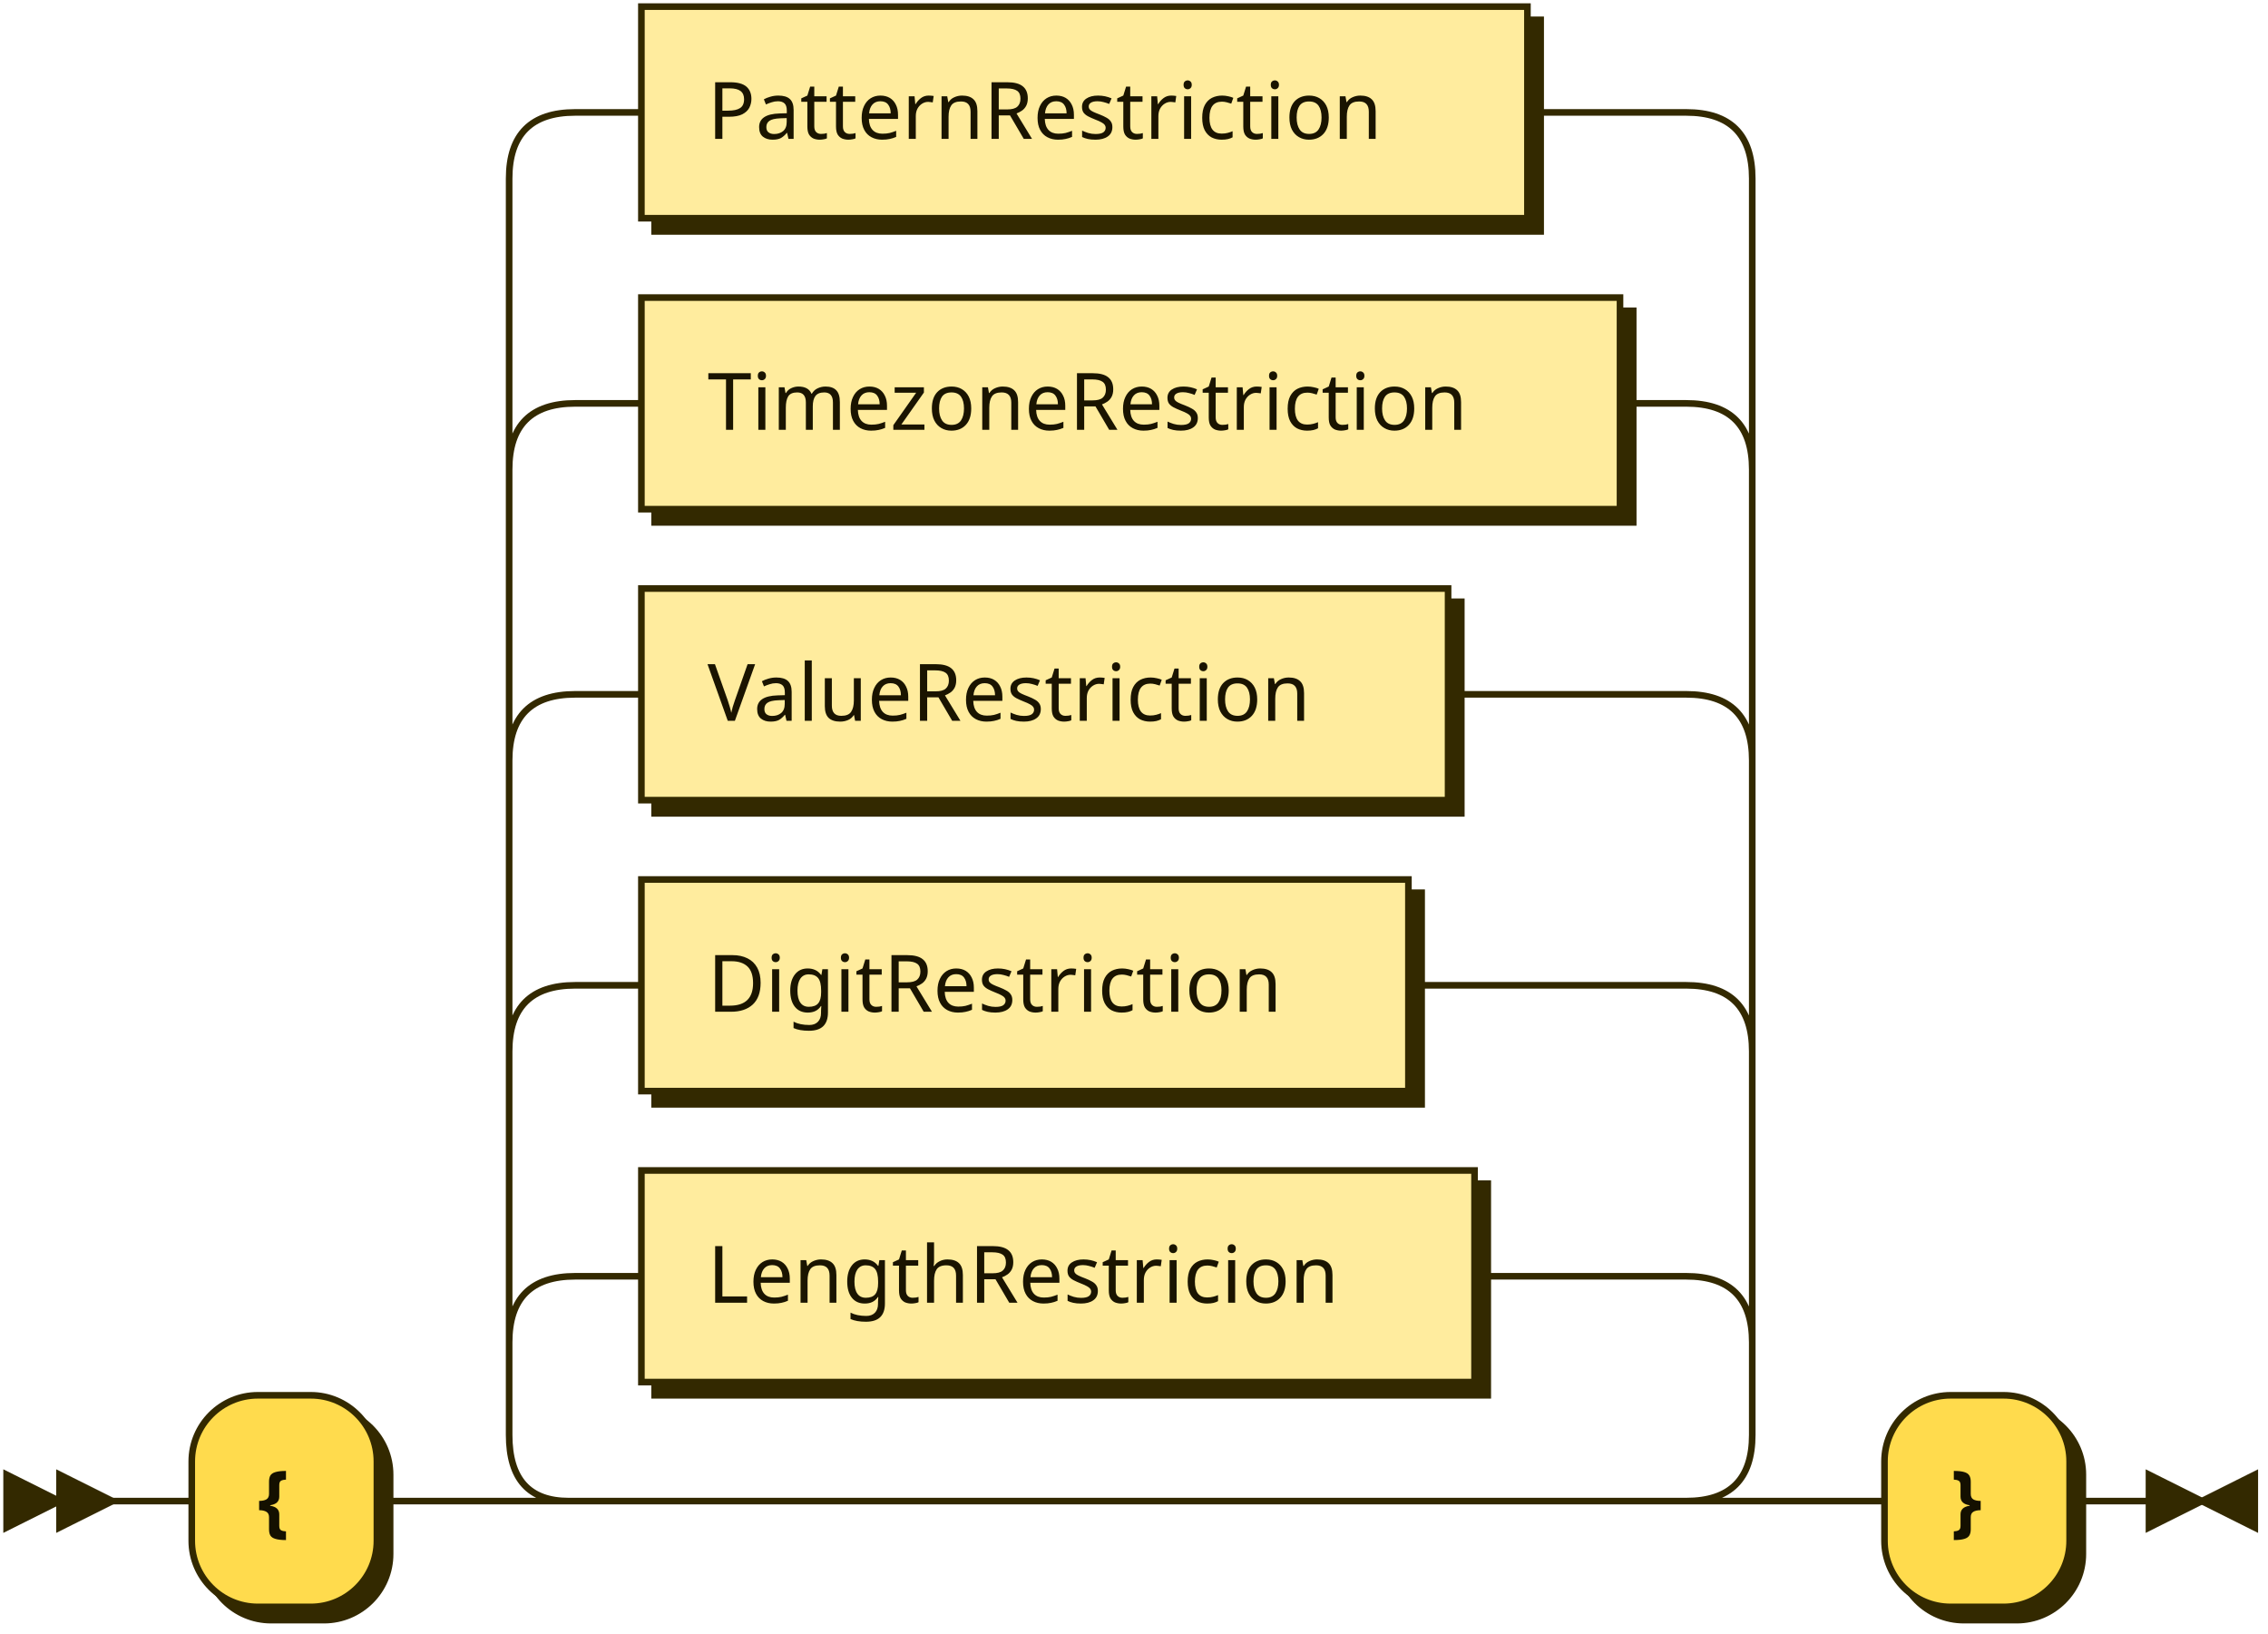
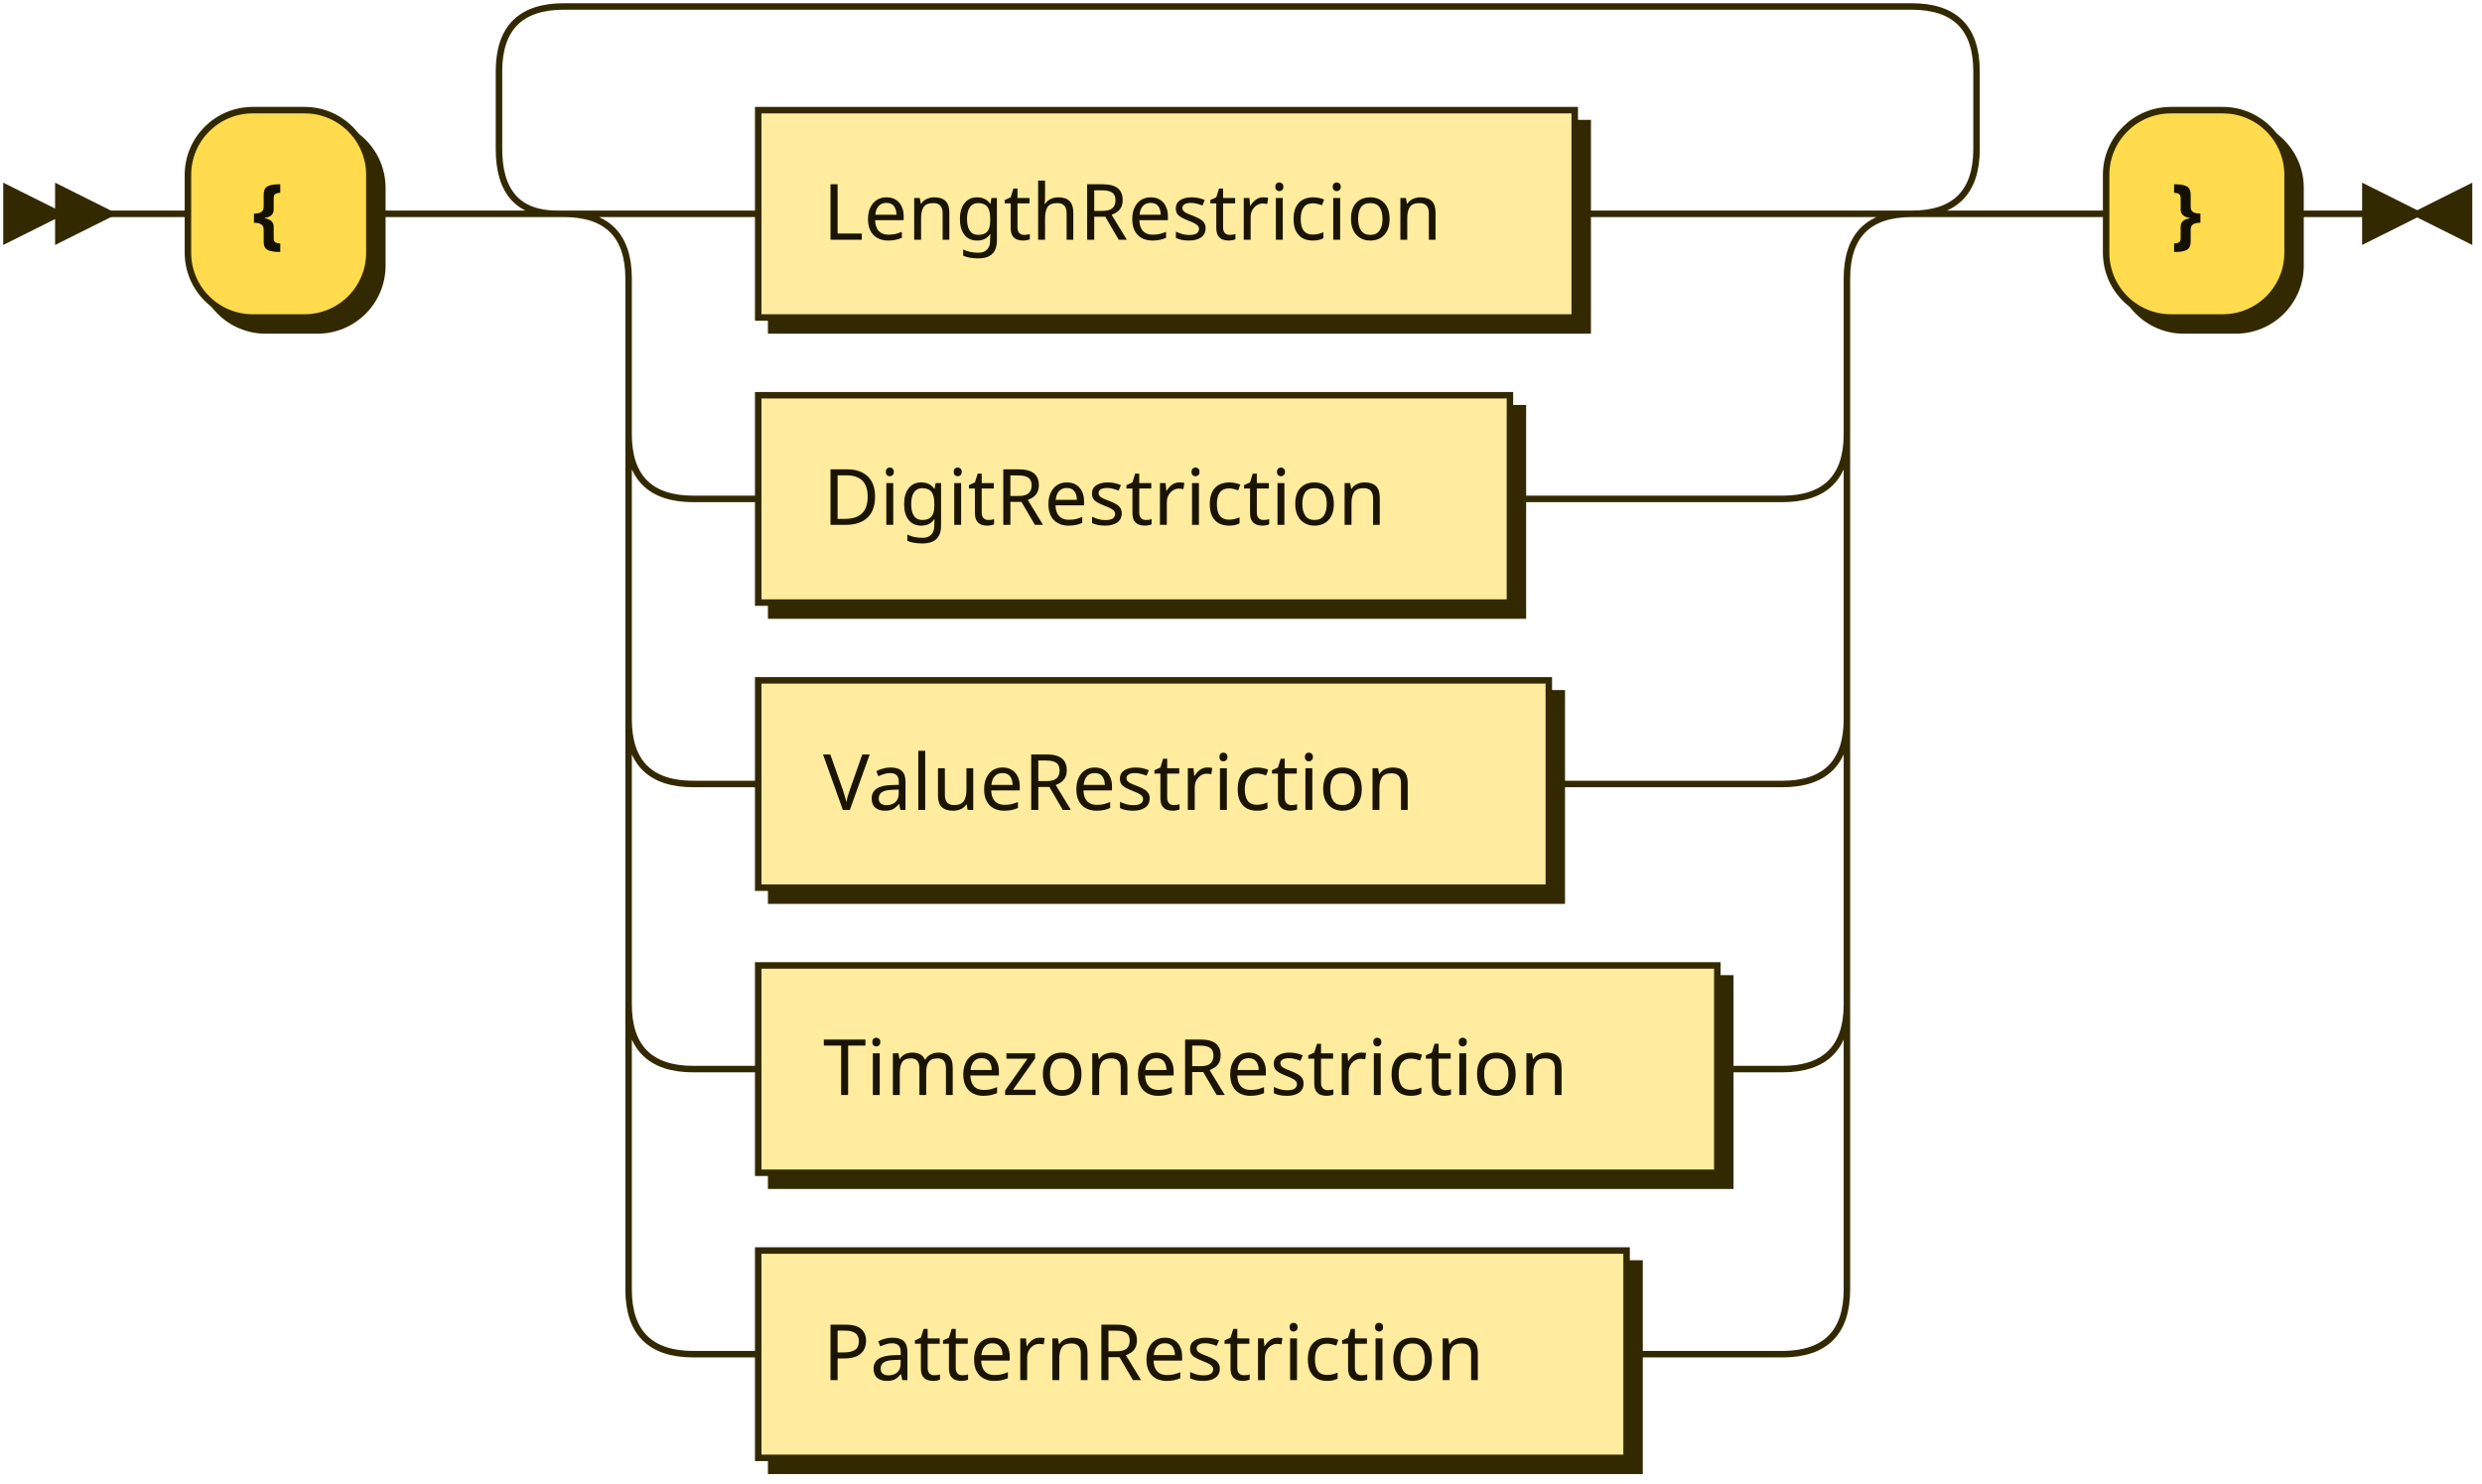
- <svg xmlns="http://www.w3.org/2000/svg" xmlns:xlink="http://www.w3.org/1999/xlink" width="343" height="247">
+ <svg xmlns="http://www.w3.org/2000/svg" xmlns:xlink="http://www.w3.org/1999/xlink" width="383" height="229">
  <defs>
    <style type="text/css">
    @namespace "http://www.w3.org/2000/svg";
    .line                 {fill: none; stroke: #332900; stroke-width: 1;}
    .bold-line            {stroke: #141000; shape-rendering: crispEdges; stroke-width: 2;}
    .thin-line            {stroke: #1F1800; shape-rendering: crispEdges}
    .filled               {fill: #332900; stroke: none;}
    text.terminal         {font-family: Verdana, Sans-serif;
                            font-size: 12px;
                            fill: #141000;
                            font-weight: bold;
                          }
    text.nonterminal      {font-family: Verdana, Sans-serif;
                            font-size: 12px;
                            fill: #1A1400;
                            font-weight: normal;
                          }
    text.regexp           {font-family: Verdana, Sans-serif;
                            font-size: 12px;
                            fill: #1F1800;
                            font-weight: normal;
                          }
    rect, circle, polygon {fill: #332900; stroke: #332900;}
    rect.terminal         {fill: #FFDB4D; stroke: #332900; stroke-width: 1;}
    rect.nonterminal      {fill: #FFEC9E; stroke: #332900; stroke-width: 1;}
    rect.text             {fill: none; stroke: none;}
    polygon.regexp        {fill: #FFF4C7; stroke: #332900; stroke-width: 1;}
  </style>
  </defs>
-   <polygon points="9 227 1 223 1 231" />
-   <polygon points="17 227 9 223 9 231" />
-   <rect x="31" y="213" width="28" height="32" rx="10" />
-   <rect x="29" y="211" width="28" height="32" class="terminal" rx="10" />
-   <text class="terminal" x="39" y="231">{</text>
+   <polygon points="9 33 1 29 1 37" />
+   <polygon points="17 33 9 29 9 37" />
+   <rect x="31" y="19" width="28" height="32" rx="10" />
+   <rect x="29" y="17" width="28" height="32" class="terminal" rx="10" />
+   <text class="terminal" x="39" y="37">{</text>
  <a xlink:href="#LengthRestricion" xlink:title="LengthRestricion">
-     <rect x="99" y="179" width="126" height="32" />
-     <rect x="97" y="177" width="126" height="32" class="nonterminal" />
-     <text class="nonterminal" x="107" y="197">LengthRestricion</text>
+     <rect x="119" y="19" width="126" height="32" />
+     <rect x="117" y="17" width="126" height="32" class="nonterminal" />
+     <text class="nonterminal" x="127" y="37">LengthRestricion</text>
  </a>
  <a xlink:href="#DigitRestriction" xlink:title="DigitRestriction">
-     <rect x="99" y="135" width="116" height="32" />
-     <rect x="97" y="133" width="116" height="32" class="nonterminal" />
-     <text class="nonterminal" x="107" y="153">DigitRestriction</text>
+     <rect x="119" y="63" width="116" height="32" />
+     <rect x="117" y="61" width="116" height="32" class="nonterminal" />
+     <text class="nonterminal" x="127" y="81">DigitRestriction</text>
  </a>
  <a xlink:href="#ValueRestriction" xlink:title="ValueRestriction">
-     <rect x="99" y="91" width="122" height="32" />
-     <rect x="97" y="89" width="122" height="32" class="nonterminal" />
-     <text class="nonterminal" x="107" y="109">ValueRestriction</text>
+     <rect x="119" y="107" width="122" height="32" />
+     <rect x="117" y="105" width="122" height="32" class="nonterminal" />
+     <text class="nonterminal" x="127" y="125">ValueRestriction</text>
  </a>
  <a xlink:href="#TimezoneRestriction" xlink:title="TimezoneRestriction">
-     <rect x="99" y="47" width="148" height="32" />
-     <rect x="97" y="45" width="148" height="32" class="nonterminal" />
-     <text class="nonterminal" x="107" y="65">TimezoneRestriction</text>
+     <rect x="119" y="151" width="148" height="32" />
+     <rect x="117" y="149" width="148" height="32" class="nonterminal" />
+     <text class="nonterminal" x="127" y="169">TimezoneRestriction</text>
  </a>
  <a xlink:href="#PatternRestriction" xlink:title="PatternRestriction">
-     <rect x="99" y="3" width="134" height="32" />
-     <rect x="97" y="1" width="134" height="32" class="nonterminal" />
-     <text class="nonterminal" x="107" y="21">PatternRestriction</text>
+     <rect x="119" y="195" width="134" height="32" />
+     <rect x="117" y="193" width="134" height="32" class="nonterminal" />
+     <text class="nonterminal" x="127" y="213">PatternRestriction</text>
  </a>
-   <rect x="287" y="213" width="28" height="32" rx="10" />
-   <rect x="285" y="211" width="28" height="32" class="terminal" rx="10" />
-   <text class="terminal" x="295" y="231">}</text>
-   <path class="line" d="m17 227 h2 m0 0 h10 m28 0 h10 m20 0 h10 m0 0 h158 m-188 0 l20 0 m-1 0 q-9 0 -9 -10 l0 -14 q0 -10 10 -10 m168 34 l20 0 m-20 0 q10 0 10 -10 l0 -14 q0 -10 -10 -10 m-168 0 h10 m126 0 h10 m0 0 h22 m-178 10 l0 -44 q0 -10 10 -10 m178 54 l0 -44 q0 -10 -10 -10 m-168 0 h10 m116 0 h10 m0 0 h32 m-178 10 l0 -44 q0 -10 10 -10 m178 54 l0 -44 q0 -10 -10 -10 m-168 0 h10 m122 0 h10 m0 0 h26 m-178 10 l0 -44 q0 -10 10 -10 m178 54 l0 -44 q0 -10 -10 -10 m-168 0 h10 m148 0 h10 m-178 10 l0 -44 q0 -10 10 -10 m178 54 l0 -44 q0 -10 -10 -10 m-168 0 h10 m134 0 h10 m0 0 h14 m20 210 h10 m28 0 h10 m3 0 h-3" />
-   <polygon points="333 227 341 223 341 231" />
-   <polygon points="333 227 325 223 325 231" />
+   <rect x="327" y="19" width="28" height="32" rx="10" />
+   <rect x="325" y="17" width="28" height="32" class="terminal" rx="10" />
+   <text class="terminal" x="335" y="37">}</text>
+   <path class="line" d="m17 33 h2 m0 0 h10 m28 0 h10 m40 0 h10 m126 0 h10 m0 0 h22 m-188 0 h20 m168 0 h20 m-208 0 q10 0 10 10 m188 0 q0 -10 10 -10 m-198 10 v24 m188 0 v-24 m-188 24 q0 10 10 10 m168 0 q10 0 10 -10 m-178 10 h10 m116 0 h10 m0 0 h32 m-178 -10 v20 m188 0 v-20 m-188 20 v24 m188 0 v-24 m-188 24 q0 10 10 10 m168 0 q10 0 10 -10 m-178 10 h10 m122 0 h10 m0 0 h26 m-178 -10 v20 m188 0 v-20 m-188 20 v24 m188 0 v-24 m-188 24 q0 10 10 10 m168 0 q10 0 10 -10 m-178 10 h10 m148 0 h10 m-178 -10 v20 m188 0 v-20 m-188 20 v24 m188 0 v-24 m-188 24 q0 10 10 10 m168 0 q10 0 10 -10 m-178 10 h10 m134 0 h10 m0 0 h14 m-208 -176 l20 0 m-1 0 q-9 0 -9 -10 l0 -12 q0 -10 10 -10 m208 32 l20 0 m-20 0 q10 0 10 -10 l0 -12 q0 -10 -10 -10 m-208 0 h10 m0 0 h198 m20 32 h10 m28 0 h10 m3 0 h-3" />
+   <polygon points="373 33 381 29 381 37" />
+   <polygon points="373 33 365 29 365 37" />
</svg>
